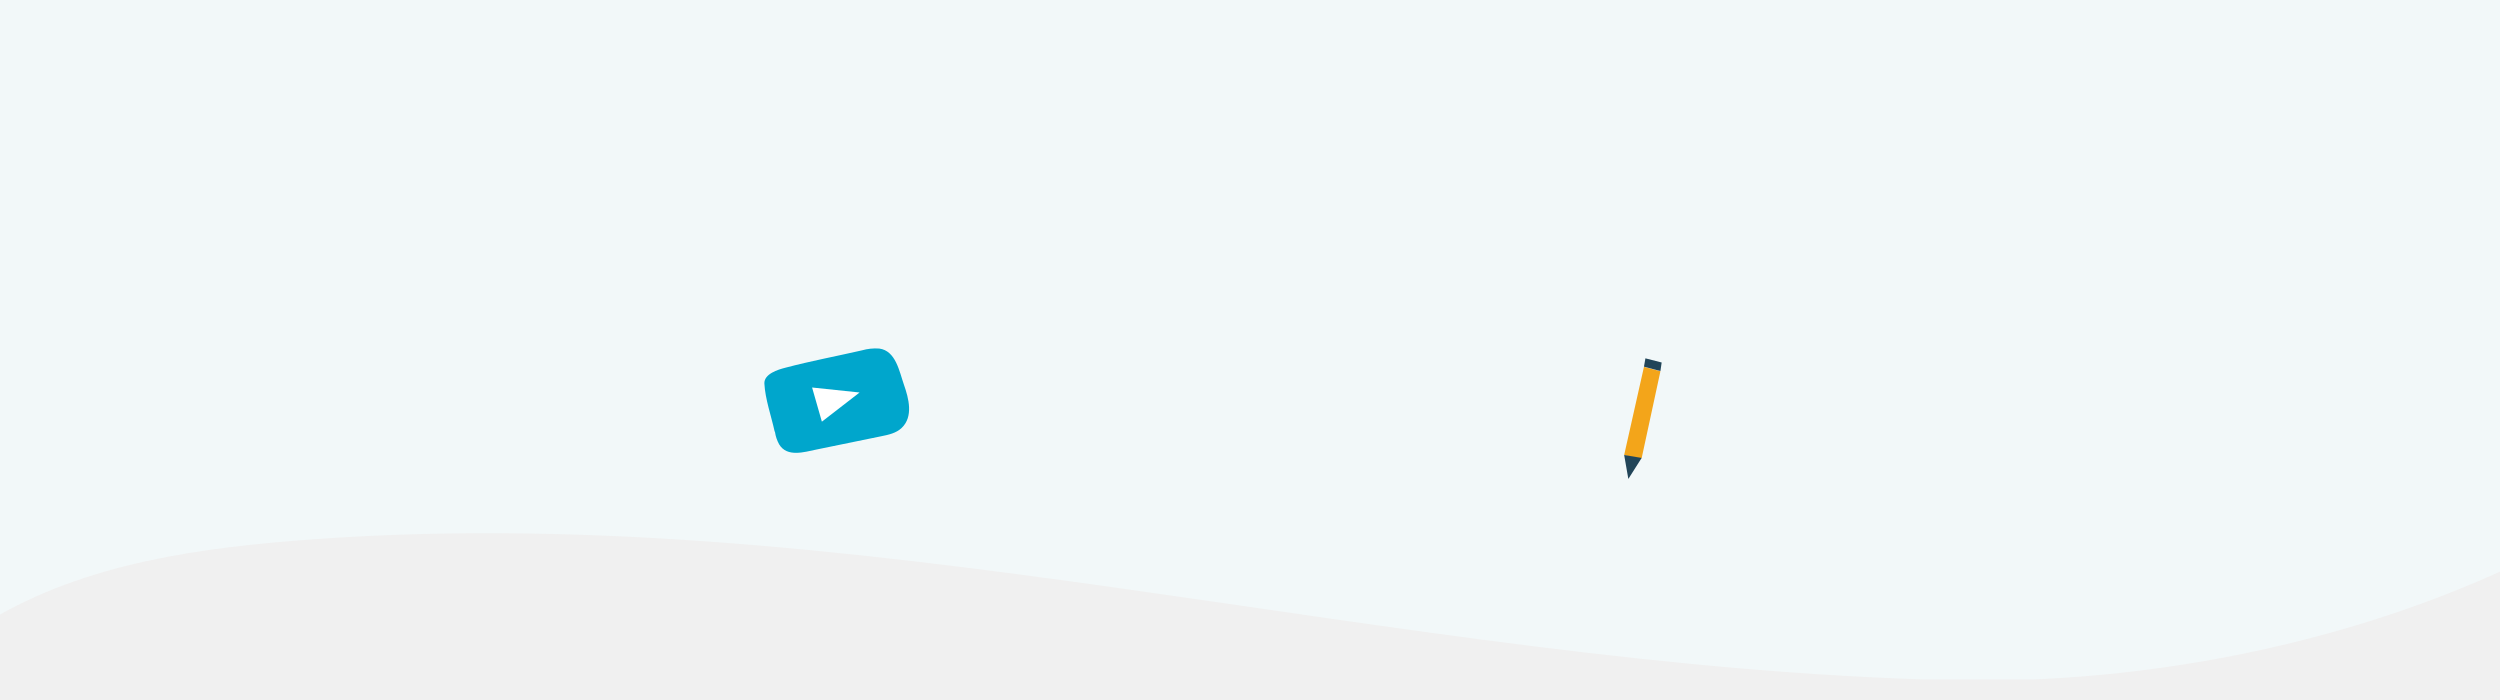
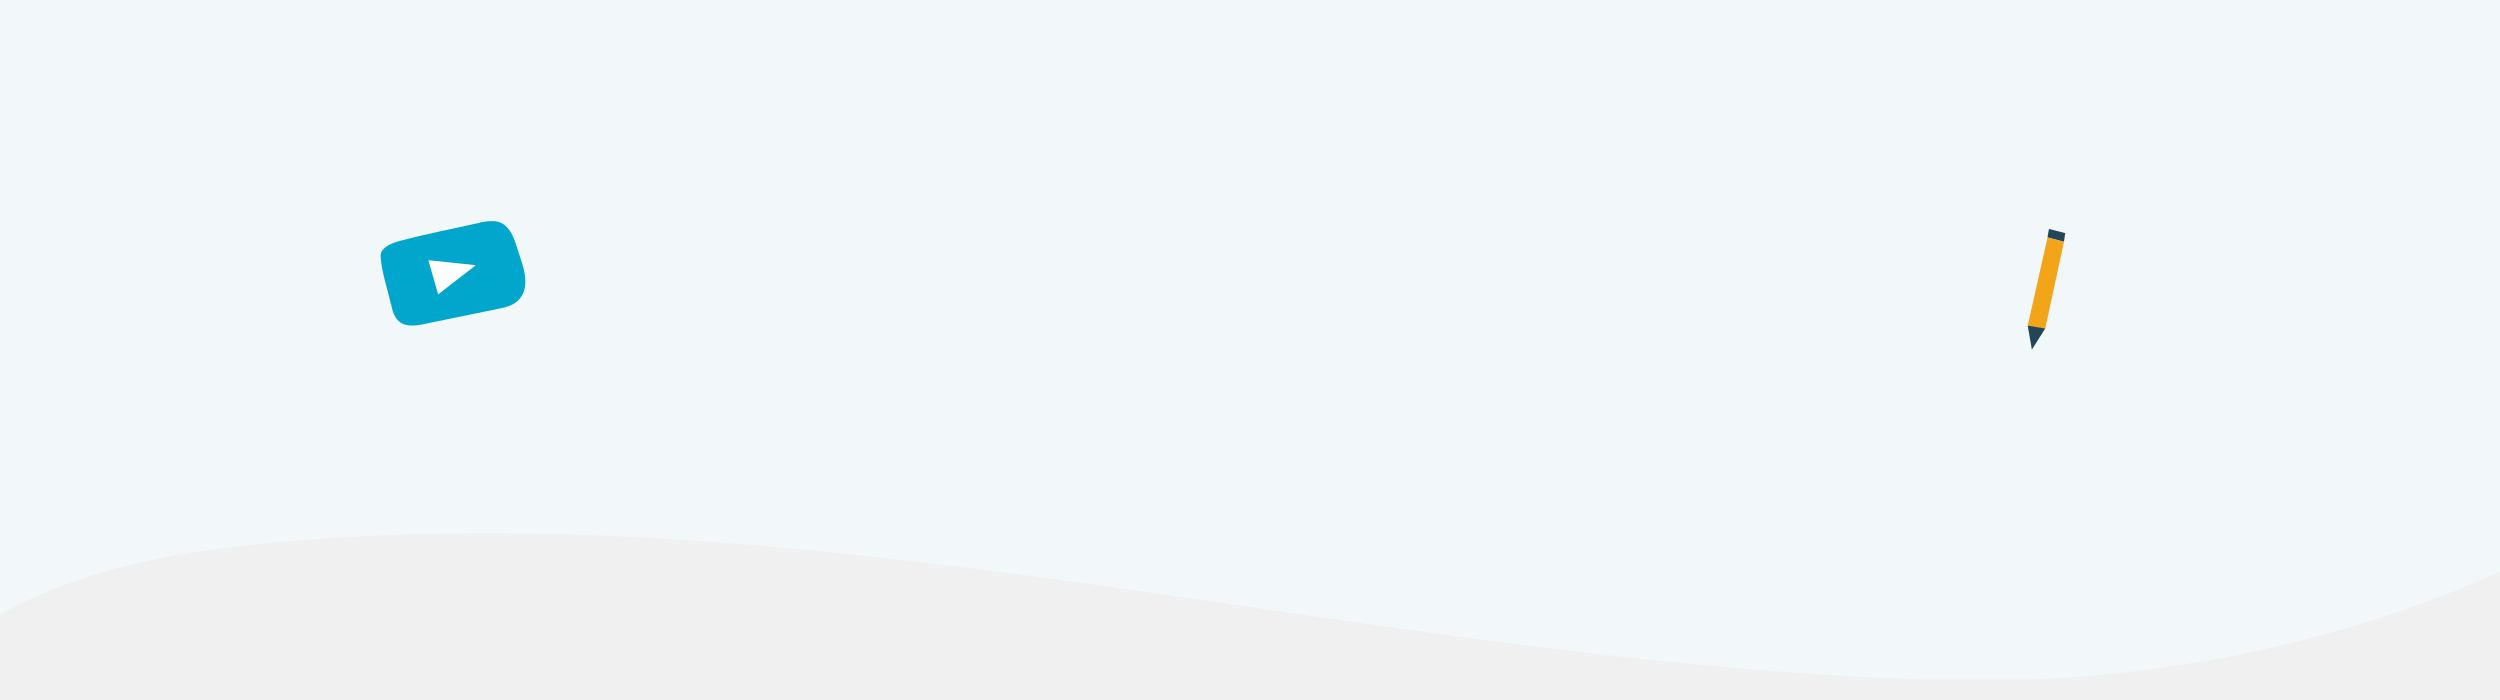
<svg xmlns="http://www.w3.org/2000/svg" xmlns:xlink="http://www.w3.org/1999/xlink" version="1.1" id="Capa_1" x="0px" y="0px" viewBox="0 0 1200 335.6" style="enable-background:new 0 0 1200 335.6;" xml:space="preserve">
  <style type="text/css">
- 	.st0{clip-path:url(#SVGID_00000170966540563804194830000005008759623334197939_);}
+ 	.st0{clip-path:url(#SVGID_2_);}
	.st1{fill:#F2F8F9;}
	.st2{fill:#00A6CC;}
	.st3{fill:#FFFFFF;}
	.st4{fill:#F3A51A;}
	.st5{fill:#224559;}
</style>
  <g>
-     <defs>
-       <rect id="SVGID_1_" y="-384.8" width="1200" height="710.9" />
-     </defs>
-     <clipPath id="SVGID_00000085230876279557405500000003916561560705496459_">
-       <use xlink:href="#SVGID_1_" style="overflow:visible;" />
-     </clipPath>
-     <g style="clip-path:url(#SVGID_00000085230876279557405500000003916561560705496459_);">
-       <path class="st1" d="M1221.7,263.9c-86.1,44.2-190.7,64.9-285.6,62.6c-268.1-6.5-528-88.7-795.4-66.9    c-53.8,4.4-109.2,13.1-155.2,44.3V-7h1236.2V263.9z" />
+     <g>
+       <defs>
+         <rect id="SVGID_1_" y="-384.8" width="1200" height="710.9" />
+       </defs>
+       <clipPath id="SVGID_2_">
+         <use xlink:href="#SVGID_1_" style="overflow:visible;" />
+       </clipPath>
+       <g class="st0">
+         <path class="st1" d="M1221.7,263.9c-86.1,44.2-190.7,64.9-285.6,62.6c-268.1-6.5-528-88.7-795.4-66.9     C86.9,264,31.5,272.7-14.5,303.9V-7h1236.2V263.9z" />
+       </g>
    </g>
  </g>
-   <path class="st2" d="M372,207.4c0.3,2.1,1,4.1,2,5.9c3.8,6.3,12,3.7,17.8,2.5l31.2-6.4c3.5-0.7,7.2-1.5,9.8-4  c5.7-5.4,3.4-14.2,1.1-20.7c-2.2-6.3-3.9-16.4-11.9-17.4c-2.8-0.2-5.6,0.1-8.4,0.9c-12.2,2.8-24.5,5.1-36.6,8.3  c-3.6,0.9-10.3,3-10.1,7.6c0.4,7.5,3.3,15.6,4.9,22.9L372,207.4z" />
-   <polygon class="st3" points="389.8,186 394.5,202.4 412.6,188.4 " />
-   <path class="st4" d="M779.6,218.4c0,0,5.5,1.7,8.4,1.5l9-41.7l-7.9-2.1L779.6,218.4z" />
-   <polygon class="st5" points="779.6,218.4 781.6,229.9 788,219.8 " />
-   <polygon class="st5" points="789.1,176 797,178.1 797.6,174 789.8,172 " />
+   <path class="st2" d="M187.8,146.3c0.3,2.1,1,4.1,2,5.9c3.8,6.3,12,3.7,17.8,2.5l31.2-6.4c3.5-0.7,7.2-1.5,9.8-4  c5.7-5.4,3.4-14.2,1.1-20.7c-2.2-6.3-3.9-16.4-11.9-17.4c-2.8-0.2-5.6,0.1-8.4,0.9c-12.2,2.8-24.5,5.1-36.6,8.3  c-3.6,0.9-10.3,3-10.1,7.6c0.4,7.5,3.3,15.6,4.9,22.9L187.8,146.3z" />
+   <polygon class="st3" points="205.6,124.9 210.3,141.3 228.4,127.3 " />
+   <path class="st4" d="M973.3,156.3c0,0,5.5,1.7,8.4,1.5l9-41.7l-7.9-2.1L973.3,156.3z" />
+   <polygon class="st5" points="973.3,156.3 975.3,167.8 981.7,157.7 " />
+   <polygon class="st5" points="982.8,113.9 990.7,116 991.3,111.9 983.5,109.9 " />
</svg>
